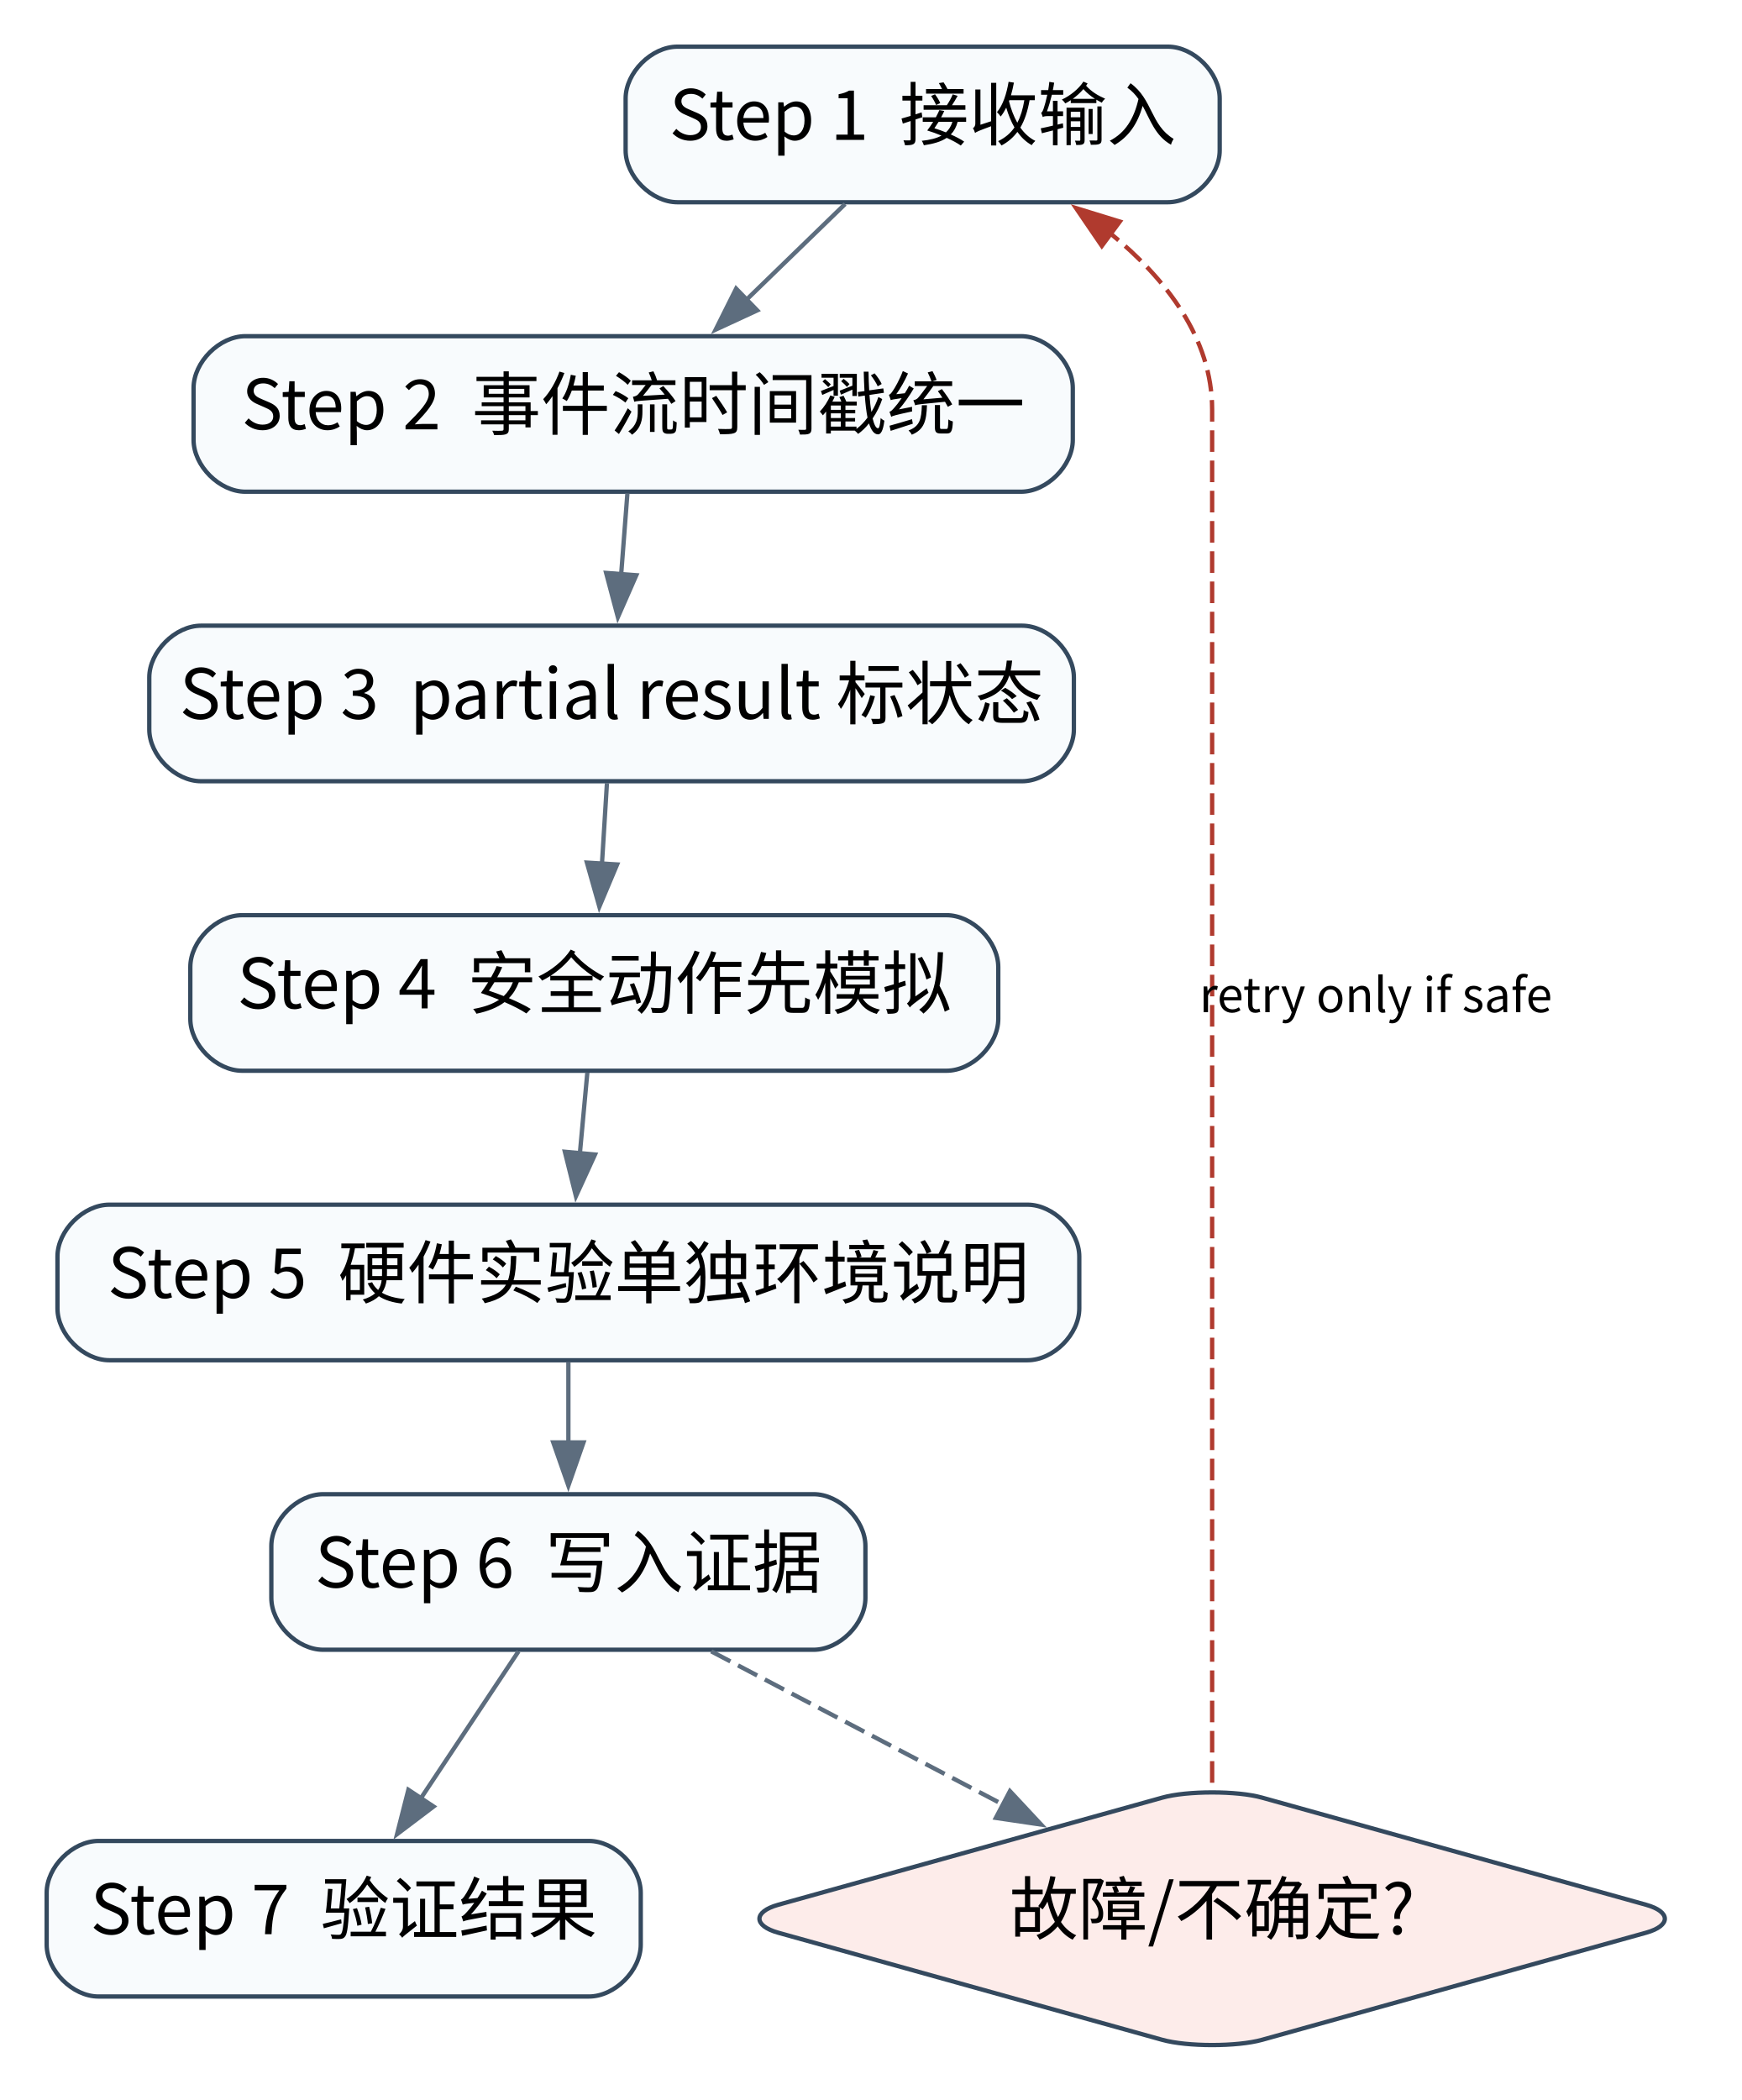
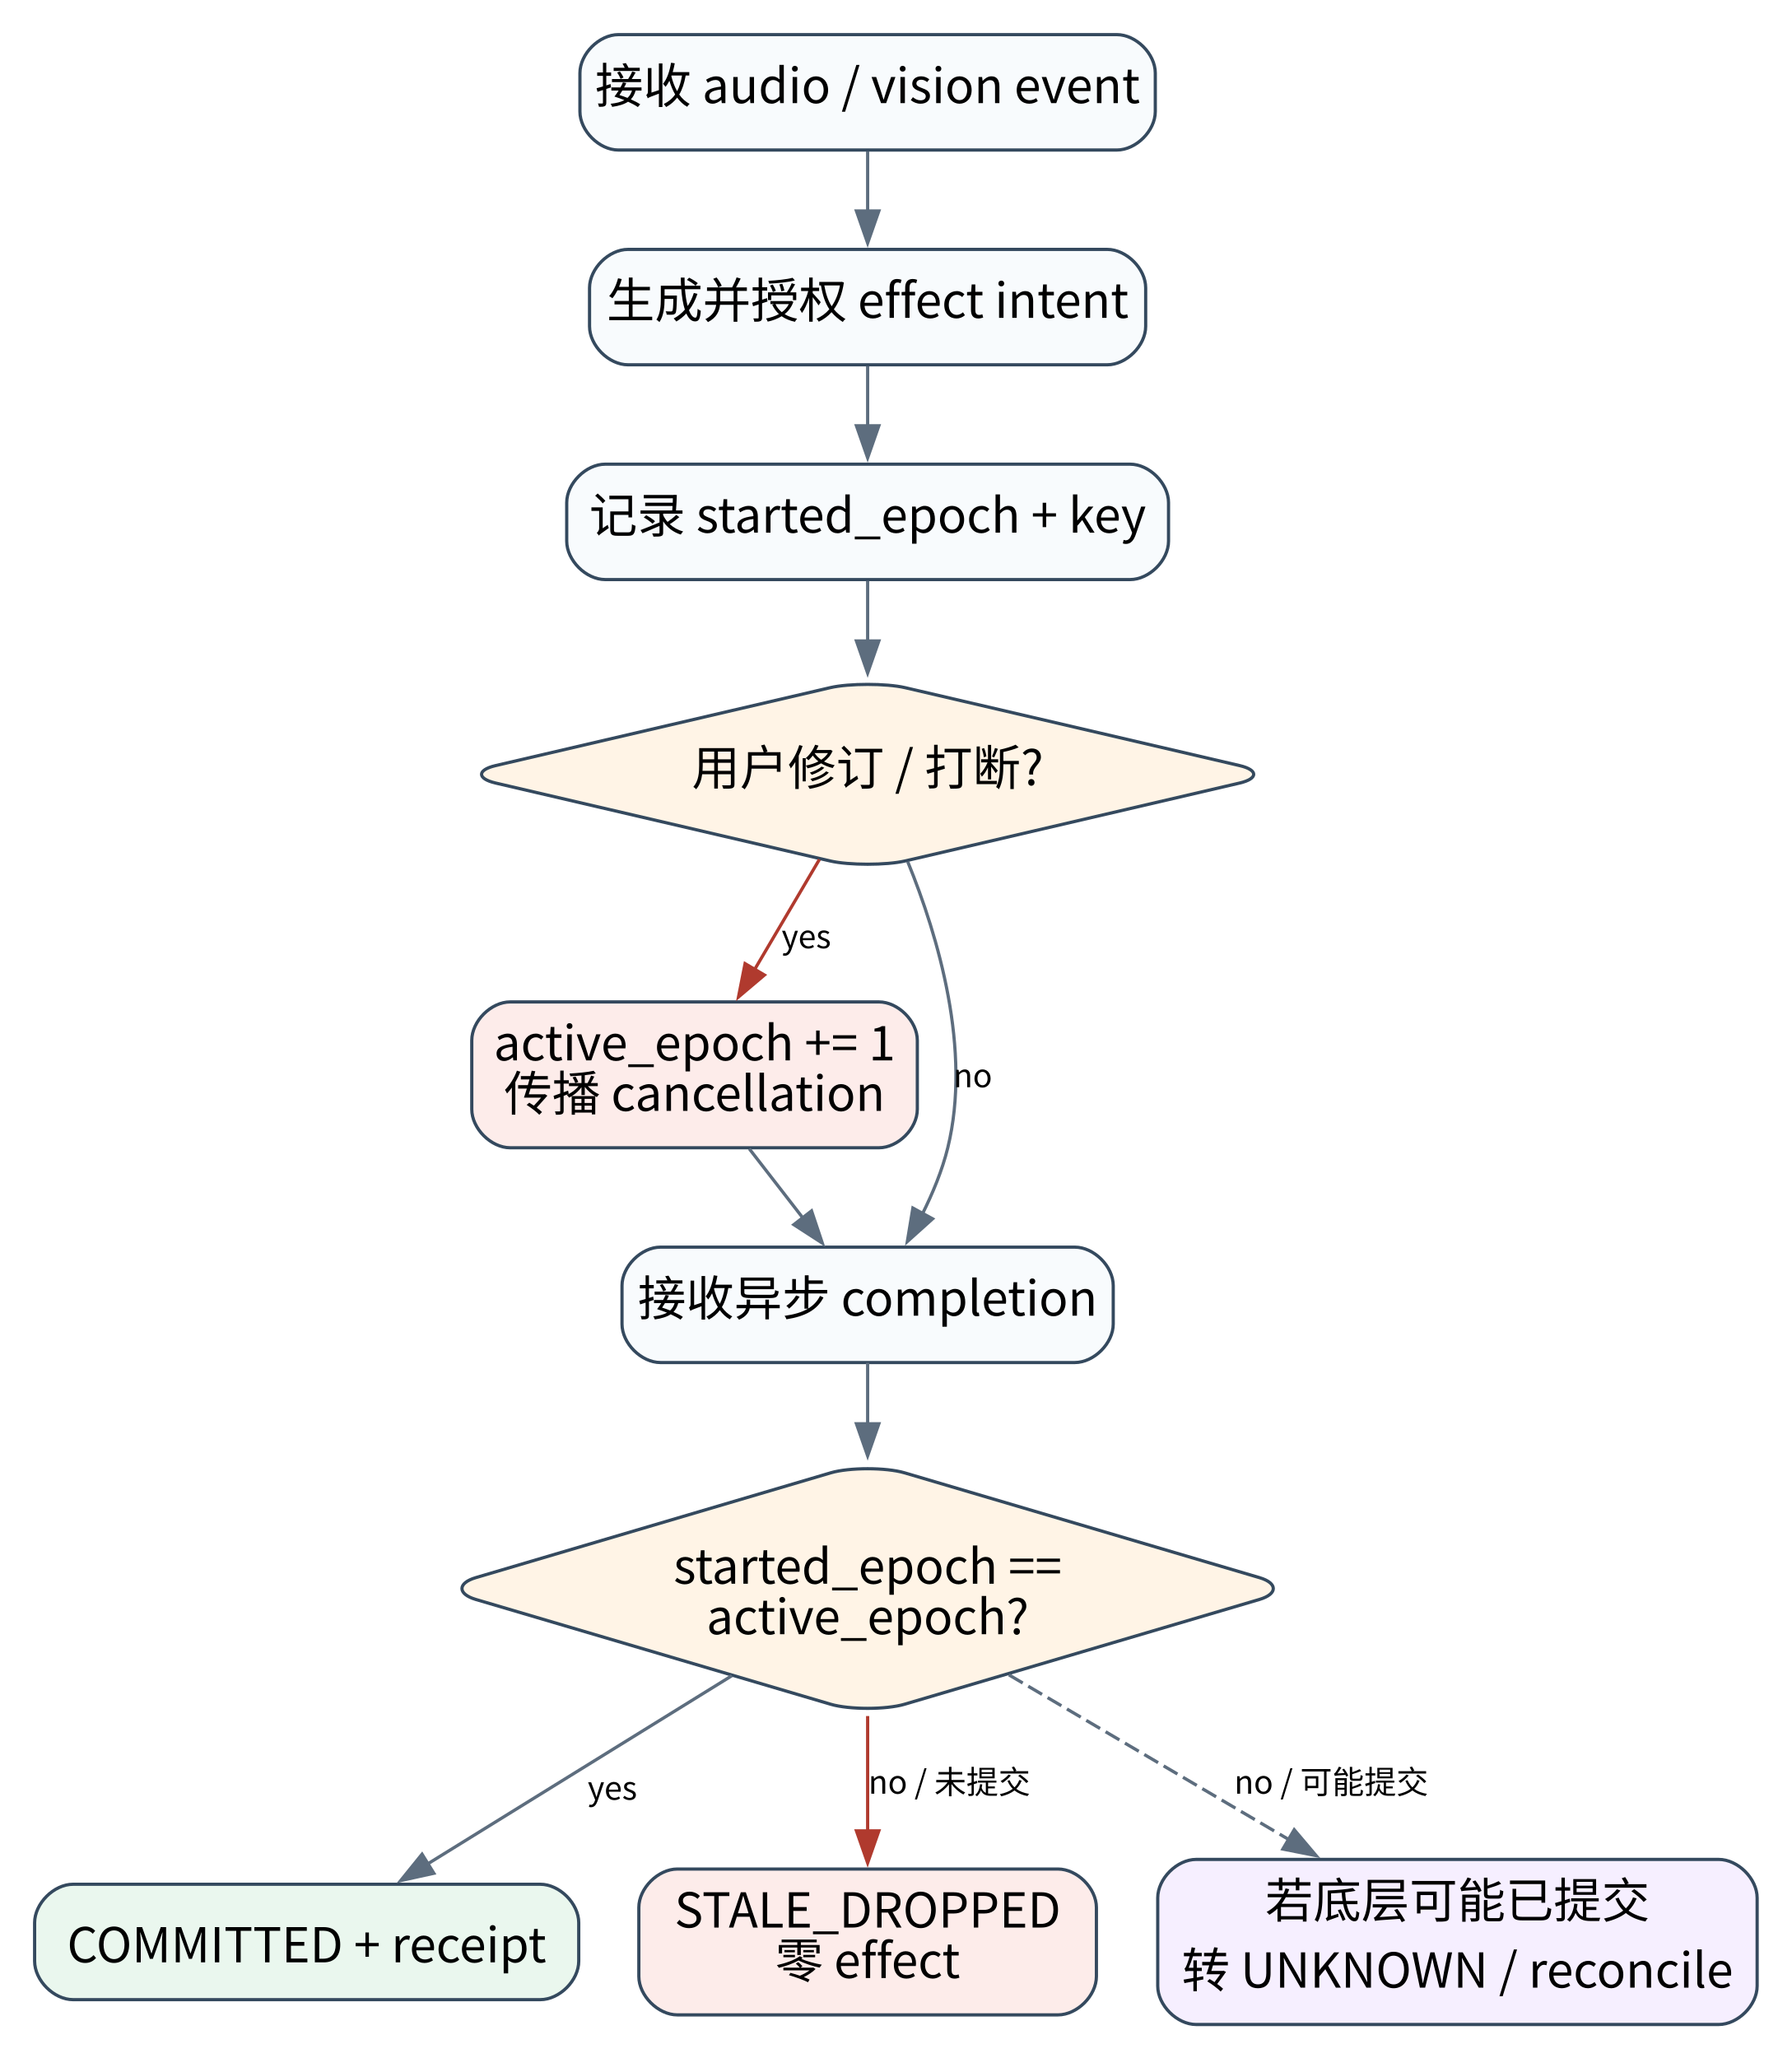
- <svg xmlns="http://www.w3.org/2000/svg" width="403pt" height="486pt" viewBox="0.00 0.00 403.00 486.00">
-   <g id="graph0" class="graph" transform="scale(1 1) rotate(0) translate(10.8 475.3)">
+ <svg xmlns="http://www.w3.org/2000/svg" width="559pt" height="642pt" viewBox="0.00 0.00 559.00 642.00">
+   <g id="graph0" class="graph" transform="scale(1 1) rotate(0) translate(10.8 631.55)">
    <g id="node1" class="node">
-       <path fill="#f8fbfd" stroke="#34495e" d="M259.5,-464.5C259.5,-464.5 146,-464.5 146,-464.5 140,-464.5 134,-458.5 134,-452.5 134,-452.5 134,-440.5 134,-440.5 134,-434.5 140,-428.5 146,-428.5 146,-428.5 259.5,-428.5 259.5,-428.5 265.5,-428.5 271.5,-434.5 271.5,-440.5 271.5,-440.5 271.5,-452.5 271.5,-452.5 271.5,-458.5 265.5,-464.5 259.5,-464.5" />
-       <text xml:space="preserve" text-anchor="middle" x="202.75" y="-442.93" font-family="Noto Sans CJK SC" font-size="16.00">Step 1  接收输入</text>
+       <path fill="#f8fbfd" stroke="#34495e" d="M337.62,-620.75C337.62,-620.75 182.12,-620.75 182.12,-620.75 176.12,-620.75 170.12,-614.75 170.12,-608.75 170.12,-608.75 170.12,-596.75 170.12,-596.75 170.12,-590.75 176.12,-584.75 182.12,-584.75 182.12,-584.75 337.62,-584.75 337.62,-584.75 343.62,-584.75 349.62,-590.75 349.62,-596.75 349.62,-596.75 349.62,-608.75 349.62,-608.75 349.62,-614.75 343.62,-620.75 337.62,-620.75" />
+       <text xml:space="preserve" text-anchor="middle" x="259.88" y="-599.38" font-family="Noto Sans CJK SC" font-size="15.00">接收 audio / vision event</text>
    </g>
    <g id="node2" class="node">
-       <path fill="#f8fbfd" stroke="#34495e" d="M225.5,-397.5C225.5,-397.5 46,-397.5 46,-397.5 40,-397.5 34,-391.5 34,-385.5 34,-385.5 34,-373.5 34,-373.5 34,-367.5 40,-361.5 46,-361.5 46,-361.5 225.5,-361.5 225.5,-361.5 231.5,-361.5 237.5,-367.5 237.5,-373.5 237.5,-373.5 237.5,-385.5 237.5,-385.5 237.5,-391.5 231.5,-397.5 225.5,-397.5" />
-       <text xml:space="preserve" text-anchor="middle" x="135.75" y="-375.93" font-family="Noto Sans CJK SC" font-size="16.00">Step 2  事件流时间戳统一</text>
+       <path fill="#f8fbfd" stroke="#34495e" d="M334.62,-553.75C334.62,-553.75 185.12,-553.75 185.12,-553.75 179.12,-553.75 173.12,-547.75 173.12,-541.75 173.12,-541.75 173.12,-529.75 173.12,-529.75 173.12,-523.75 179.12,-517.75 185.12,-517.75 185.12,-517.75 334.62,-517.75 334.62,-517.75 340.62,-517.75 346.62,-523.75 346.62,-529.75 346.62,-529.75 346.62,-541.75 346.62,-541.75 346.62,-547.75 340.62,-553.75 334.62,-553.75" />
+       <text xml:space="preserve" text-anchor="middle" x="259.88" y="-532.38" font-family="Noto Sans CJK SC" font-size="15.00">生成并授权 effect intent</text>
    </g>
    <g id="edge1" class="edge">
-       <path fill="none" stroke="#5d6d7e" d="M184.8,-428.08C177.74,-421.23 169.49,-413.24 161.8,-405.77" />
-       <polygon fill="#5d6d7e" stroke="#5d6d7e" points="164.46,-403.47 154.84,-399.02 159.58,-408.5 164.46,-403.47" />
+       <path fill="none" stroke="#5d6d7e" d="M259.88,-584.33C259.88,-578.5 259.88,-571.84 259.88,-565.39" />
+       <polygon fill="#5d6d7e" stroke="#5d6d7e" points="263.38,-565.73 259.88,-555.73 256.38,-565.73 263.38,-565.73" />
    </g>
    <g id="node3" class="node">
-       <path fill="#f8fbfd" stroke="#34495e" d="M225.75,-330.5C225.75,-330.5 35.75,-330.5 35.75,-330.5 29.75,-330.5 23.75,-324.5 23.75,-318.5 23.75,-318.5 23.75,-306.5 23.75,-306.5 23.75,-300.5 29.75,-294.5 35.75,-294.5 35.75,-294.5 225.75,-294.5 225.75,-294.5 231.75,-294.5 237.75,-300.5 237.75,-306.5 237.75,-306.5 237.75,-318.5 237.75,-318.5 237.75,-324.5 231.75,-330.5 225.75,-330.5" />
-       <text xml:space="preserve" text-anchor="middle" x="130.75" y="-308.93" font-family="Noto Sans CJK SC" font-size="16.00">Step 3  partial result 标状态</text>
+       <path fill="#f8fbfd" stroke="#34495e" d="M341.75,-486.75C341.75,-486.75 178,-486.75 178,-486.75 172,-486.75 166,-480.75 166,-474.75 166,-474.75 166,-462.75 166,-462.75 166,-456.75 172,-450.75 178,-450.75 178,-450.75 341.75,-450.75 341.75,-450.75 347.75,-450.75 353.75,-456.75 353.75,-462.75 353.75,-462.75 353.75,-474.75 353.75,-474.75 353.75,-480.75 347.75,-486.75 341.75,-486.75" />
+       <text xml:space="preserve" text-anchor="middle" x="259.88" y="-465.38" font-family="Noto Sans CJK SC" font-size="15.00">记录 started_epoch + key</text>
    </g>
    <g id="edge2" class="edge">
-       <path fill="none" stroke="#5d6d7e" d="M134.41,-361.08C133.96,-355.25 133.45,-348.59 132.95,-342.14" />
-       <polygon fill="#5d6d7e" stroke="#5d6d7e" points="136.47,-342.18 132.21,-332.48 129.49,-342.71 136.47,-342.18" />
+       <path fill="none" stroke="#5d6d7e" d="M259.88,-517.33C259.88,-511.5 259.88,-504.84 259.88,-498.39" />
+       <polygon fill="#5d6d7e" stroke="#5d6d7e" points="263.38,-498.73 259.88,-488.73 256.38,-498.73 263.38,-498.73" />
    </g>
    <g id="node4" class="node">
-       <path fill="#f8fbfd" stroke="#34495e" d="M208.25,-263.5C208.25,-263.5 45.25,-263.5 45.25,-263.5 39.25,-263.5 33.25,-257.5 33.25,-251.5 33.25,-251.5 33.25,-239.5 33.25,-239.5 33.25,-233.5 39.25,-227.5 45.25,-227.5 45.25,-227.5 208.25,-227.5 208.25,-227.5 214.25,-227.5 220.25,-233.5 220.25,-239.5 220.25,-239.5 220.25,-251.5 220.25,-251.5 220.25,-257.5 214.25,-263.5 208.25,-263.5" />
-       <text xml:space="preserve" text-anchor="middle" x="126.75" y="-241.93" font-family="Noto Sans CJK SC" font-size="16.00">Step 4  安全动作先模拟</text>
+       <path fill="#fff4e6" stroke="#34495e" d="M248.19,-417.03C248.19,-417.03 143.81,-392.72 143.81,-392.72 137.97,-391.36 137.97,-388.64 143.81,-387.28 143.81,-387.28 248.19,-362.97 248.19,-362.97 254.03,-361.61 265.72,-361.61 271.56,-362.97 271.56,-362.97 375.94,-387.28 375.94,-387.28 381.78,-388.64 381.78,-391.36 375.94,-392.72 375.94,-392.72 271.56,-417.03 271.56,-417.03 265.72,-418.39 254.03,-418.39 248.19,-417.03" />
+       <text xml:space="preserve" text-anchor="middle" x="259.88" y="-386.62" font-family="Noto Sans CJK SC" font-size="15.00">用户修订 / 打断?</text>
    </g>
    <g id="edge3" class="edge">
-       <path fill="none" stroke="#5d6d7e" d="M129.68,-294.08C129.32,-288.25 128.91,-281.59 128.51,-275.14" />
-       <polygon fill="#5d6d7e" stroke="#5d6d7e" points="132.03,-275.24 127.92,-265.48 125.04,-275.67 132.03,-275.24" />
+       <path fill="none" stroke="#5d6d7e" d="M259.88,-450.33C259.88,-444.61 259.88,-437.99 259.88,-431.29" />
+       <polygon fill="#5d6d7e" stroke="#5d6d7e" points="263.38,-431.6 259.88,-421.6 256.38,-431.6 263.38,-431.6" />
    </g>
    <g id="node5" class="node">
-       <path fill="#f8fbfd" stroke="#34495e" d="M227,-196.5C227,-196.5 14.5,-196.5 14.5,-196.5 8.5,-196.5 2.5,-190.5 2.5,-184.5 2.5,-184.5 2.5,-172.5 2.5,-172.5 2.5,-166.5 8.5,-160.5 14.5,-160.5 14.5,-160.5 227,-160.5 227,-160.5 233,-160.5 239,-166.5 239,-172.5 239,-172.5 239,-184.5 239,-184.5 239,-190.5 233,-196.5 227,-196.5" />
-       <text xml:space="preserve" text-anchor="middle" x="120.75" y="-174.93" font-family="Noto Sans CJK SC" font-size="16.00">Step 5  硬件实验单独环境说明</text>
+       <path fill="#fdecea" stroke="#34495e" d="M263.38,-319C263.38,-319 148.38,-319 148.38,-319 142.38,-319 136.38,-313 136.38,-307 136.38,-307 136.38,-285.5 136.38,-285.5 136.38,-279.5 142.38,-273.5 148.38,-273.5 148.38,-273.5 263.38,-273.5 263.38,-273.5 269.38,-273.5 275.38,-279.5 275.38,-285.5 275.38,-285.5 275.38,-307 275.38,-307 275.38,-313 269.38,-319 263.38,-319" />
+       <text xml:space="preserve" text-anchor="middle" x="205.88" y="-300.75" font-family="Noto Sans CJK SC" font-size="15.00">active_epoch += 1</text>
+       <text xml:space="preserve" text-anchor="middle" x="205.88" y="-285" font-family="Noto Sans CJK SC" font-size="15.00">传播 cancellation</text>
+     </g>
+     <g id="edge5" class="edge">
+       <path fill="none" stroke="#b03a2e" d="M244.83,-363.44C238.57,-352.81 231.24,-340.34 224.63,-329.12" />
+       <polygon fill="#b03a2e" stroke="#b03a2e" points="227.68,-327.39 219.59,-320.55 221.64,-330.94 227.68,-327.39" />
+       <text xml:space="preserve" text-anchor="middle" x="240.75" y="-335.75" font-family="Noto Sans CJK SC" font-size="10.00">yes</text>
+     </g>
+     <g id="node6" class="node">
+       <path fill="#f8fbfd" stroke="#34495e" d="M324.5,-242.5C324.5,-242.5 195.25,-242.5 195.25,-242.5 189.25,-242.5 183.25,-236.5 183.25,-230.5 183.25,-230.5 183.25,-218.5 183.25,-218.5 183.25,-212.5 189.25,-206.5 195.25,-206.5 195.25,-206.5 324.5,-206.5 324.5,-206.5 330.5,-206.5 336.5,-212.5 336.5,-218.5 336.5,-218.5 336.5,-230.5 336.5,-230.5 336.5,-236.5 330.5,-242.5 324.5,-242.5" />
+       <text xml:space="preserve" text-anchor="middle" x="259.88" y="-221.12" font-family="Noto Sans CJK SC" font-size="15.00">接收异步 completion</text>
    </g>
    <g id="edge4" class="edge">
-       <path fill="none" stroke="#5d6d7e" d="M125.14,-227.08C124.6,-221.25 123.99,-214.59 123.39,-208.14" />
-       <polygon fill="#5d6d7e" stroke="#5d6d7e" points="126.91,-208.11 122.5,-198.47 119.94,-208.75 126.91,-208.11" />
+       <path fill="none" stroke="#5d6d7e" d="M272.38,-362.76C281.95,-339.29 292.34,-303.99 284.88,-273.5 283.14,-266.43 280.17,-259.25 276.87,-252.67" />
+       <polygon fill="#5d6d7e" stroke="#5d6d7e" points="280.14,-251.34 272.26,-244.25 273.99,-254.7 280.14,-251.34" />
+       <text xml:space="preserve" text-anchor="middle" x="292.67" y="-292.38" font-family="Noto Sans CJK SC" font-size="10.00">no</text>
    </g>
-     <g id="node6" class="node">
-       <path fill="#f8fbfd" stroke="#34495e" d="M177.5,-129.5C177.5,-129.5 64,-129.5 64,-129.5 58,-129.5 52,-123.5 52,-117.5 52,-117.5 52,-105.5 52,-105.5 52,-99.5 58,-93.5 64,-93.5 64,-93.5 177.5,-93.5 177.5,-93.5 183.5,-93.5 189.5,-99.5 189.5,-105.5 189.5,-105.5 189.5,-117.5 189.5,-117.5 189.5,-123.5 183.5,-129.5 177.5,-129.5" />
-       <text xml:space="preserve" text-anchor="middle" x="120.75" y="-107.92" font-family="Noto Sans CJK SC" font-size="16.00">Step 6  写入证据</text>
-     </g>
-     <g id="edge5" class="edge">
-       <path fill="none" stroke="#5d6d7e" d="M120.75,-160.08C120.75,-154.25 120.75,-147.59 120.75,-141.14" />
-       <polygon fill="#5d6d7e" stroke="#5d6d7e" points="124.25,-141.48 120.75,-131.48 117.25,-141.48 124.25,-141.48" />
+     <g id="edge6" class="edge">
+       <path fill="none" stroke="#5d6d7e" d="M222.96,-273.18C228.35,-266.22 234.35,-258.47 239.92,-251.28" />
+       <polygon fill="#5d6d7e" stroke="#5d6d7e" points="242.38,-253.81 245.74,-243.76 236.85,-249.52 242.38,-253.81" />
    </g>
    <g id="node7" class="node">
-       <path fill="#f8fbfd" stroke="#34495e" d="M125.5,-49.25C125.5,-49.25 12,-49.25 12,-49.25 6,-49.25 0,-43.25 0,-37.25 0,-37.25 0,-25.25 0,-25.25 0,-19.25 6,-13.25 12,-13.25 12,-13.25 125.5,-13.25 125.5,-13.25 131.5,-13.25 137.5,-19.25 137.5,-25.25 137.5,-25.25 137.5,-37.25 137.5,-37.25 137.5,-43.25 131.5,-49.25 125.5,-49.25" />
-       <text xml:space="preserve" text-anchor="middle" x="68.75" y="-27.68" font-family="Noto Sans CJK SC" font-size="16.00">Step 7  验证结果</text>
+       <path fill="#fff4e6" stroke="#34495e" d="M248.37,-172.1C248.37,-172.1 137.63,-139.4 137.63,-139.4 131.88,-137.7 131.88,-134.3 137.63,-132.6 137.63,-132.6 248.37,-99.9 248.37,-99.9 254.12,-98.2 265.63,-98.2 271.38,-99.9 271.38,-99.9 382.12,-132.6 382.12,-132.6 387.87,-134.3 387.87,-137.7 382.12,-139.4 382.12,-139.4 271.38,-172.1 271.38,-172.1 265.63,-173.8 254.12,-173.8 248.37,-172.1" />
+       <text xml:space="preserve" text-anchor="middle" x="259.88" y="-137.5" font-family="Noto Sans CJK SC" font-size="15.00">started_epoch ==</text>
+       <text xml:space="preserve" text-anchor="middle" x="259.88" y="-121.75" font-family="Noto Sans CJK SC" font-size="15.00">active_epoch?</text>
    </g>
-     <g id="edge6" class="edge">
-       <path fill="none" stroke="#5d6d7e" d="M109.21,-93.13C102.54,-83.1 94.02,-70.28 86.52,-58.99" />
-       <polygon fill="#5d6d7e" stroke="#5d6d7e" points="89.55,-57.22 81.1,-50.83 83.72,-61.09 89.55,-57.22" />
+     <g id="edge7" class="edge">
+       <path fill="none" stroke="#5d6d7e" d="M259.88,-206.41C259.88,-200.66 259.88,-193.92 259.88,-186.94" />
+       <polygon fill="#5d6d7e" stroke="#5d6d7e" points="263.38,-187.4 259.88,-177.4 256.38,-187.4 263.38,-187.4" />
    </g>
    <g id="node8" class="node">
-       <path fill="#fdecea" stroke="#34495e" d="M258.19,-59.27C258.19,-59.27 169.31,-34.48 169.31,-34.48 163.53,-32.86 163.53,-29.64 169.31,-28.02 169.31,-28.02 258.19,-3.23 258.19,-3.23 263.97,-1.61 275.53,-1.61 281.31,-3.23 281.31,-3.23 370.19,-28.02 370.19,-28.02 375.97,-29.64 375.97,-32.86 370.19,-34.48 370.19,-34.48 281.31,-59.27 281.31,-59.27 275.53,-60.89 263.97,-60.89 258.19,-59.27" />
-       <text xml:space="preserve" text-anchor="middle" x="269.75" y="-27.68" font-family="Noto Sans CJK SC" font-size="16.00">故障/不确定?</text>
-     </g>
-     <g id="edge7" class="edge">
-       <path fill="none" stroke="#5d6d7e" stroke-dasharray="5,2" d="M153.82,-93.13C173.65,-82.72 199.24,-69.28 221.32,-57.68" />
-       <polygon fill="#5d6d7e" stroke="#5d6d7e" points="222.95,-60.78 230.17,-53.04 219.69,-54.59 222.95,-60.78" />
+       <path fill="#eaf7ee" stroke="#34495e" d="M157.75,-43.75C157.75,-43.75 12,-43.75 12,-43.75 6,-43.75 0,-37.75 0,-31.75 0,-31.75 0,-19.75 0,-19.75 0,-13.75 6,-7.75 12,-7.75 12,-7.75 157.75,-7.75 157.75,-7.75 163.75,-7.75 169.75,-13.75 169.75,-19.75 169.75,-19.75 169.75,-31.75 169.75,-31.75 169.75,-37.75 163.75,-43.75 157.75,-43.75" />
+       <text xml:space="preserve" text-anchor="middle" x="84.88" y="-19.38" font-family="Noto Sans CJK SC" font-size="15.00">COMMITTED + receipt</text>
    </g>
    <g id="edge8" class="edge">
-       <path fill="none" stroke="#b03a2e" stroke-dasharray="5,2" d="M269.75,-62.72C269.75,-77.2 269.75,-94.74 269.75,-110.5 269.75,-380.5 269.75,-380.5 269.75,-380.5 269.75,-397.09 259.04,-410.81 246.18,-421.3" />
-       <polygon fill="#b03a2e" stroke="#b03a2e" points="244.22,-418.39 238.25,-427.14 248.38,-424.02 244.22,-418.39" />
-       <text xml:space="preserve" text-anchor="middle" x="307.62" y="-241.05" font-family="Noto Sans CJK SC" font-size="11.00">retry only if safe</text>
+       <path fill="none" stroke="#5d6d7e" d="M217.51,-108.8C188.59,-90.91 150.61,-67.41 122.71,-50.15" />
+       <polygon fill="#5d6d7e" stroke="#5d6d7e" points="124.55,-47.18 114.21,-44.9 120.87,-53.13 124.55,-47.18" />
+       <text xml:space="preserve" text-anchor="middle" x="180.25" y="-70.12" font-family="Noto Sans CJK SC" font-size="10.00">yes</text>
+     </g>
+     <g id="node9" class="node">
+       <path fill="#fdecea" stroke="#34495e" d="M319.25,-48.5C319.25,-48.5 200.5,-48.5 200.5,-48.5 194.5,-48.5 188.5,-42.5 188.5,-36.5 188.5,-36.5 188.5,-15 188.5,-15 188.5,-9 194.5,-3 200.5,-3 200.5,-3 319.25,-3 319.25,-3 325.25,-3 331.25,-9 331.25,-15 331.25,-15 331.25,-36.5 331.25,-36.5 331.25,-42.5 325.25,-48.5 319.25,-48.5" />
+       <text xml:space="preserve" text-anchor="middle" x="259.88" y="-30.25" font-family="Noto Sans CJK SC" font-size="15.00">STALE_DROPPED</text>
+       <text xml:space="preserve" text-anchor="middle" x="259.88" y="-14.5" font-family="Noto Sans CJK SC" font-size="15.00">零 effect</text>
+     </g>
+     <g id="edge9" class="edge">
+       <path fill="none" stroke="#b03a2e" d="M259.88,-96.23C259.88,-84.43 259.88,-71.57 259.88,-60.16" />
+       <polygon fill="#b03a2e" stroke="#b03a2e" points="263.38,-60.41 259.88,-50.41 256.38,-60.41 263.38,-60.41" />
+       <text xml:space="preserve" text-anchor="middle" x="285.38" y="-72" font-family="Noto Sans CJK SC" font-size="10.00">no / 未提交</text>
+     </g>
+     <g id="node10" class="node">
+       <path fill="#f6efff" stroke="#34495e" d="M525.38,-51.5C525.38,-51.5 362.38,-51.5 362.38,-51.5 356.38,-51.5 350.38,-45.5 350.38,-39.5 350.38,-39.5 350.38,-12 350.38,-12 350.38,-6 356.38,0 362.38,0 362.38,0 525.38,0 525.38,0 531.38,0 537.38,-6 537.38,-12 537.38,-12 537.38,-39.5 537.38,-39.5 537.38,-45.5 531.38,-51.5 525.38,-51.5" />
+       <text xml:space="preserve" text-anchor="middle" x="443.88" y="-33.25" font-family="Noto Sans CJK SC" font-size="15.00">若底层可能已提交</text>
+       <text xml:space="preserve" text-anchor="middle" x="443.88" y="-11.5" font-family="Noto Sans CJK SC" font-size="15.00">转 UNKNOWN / reconcile</text>
+     </g>
+     <g id="edge10" class="edge">
+       <path fill="none" stroke="#5d6d7e" stroke-dasharray="5,2" d="M303.95,-109.07C330.18,-93.64 363.62,-73.97 391.23,-57.72" />
+       <polygon fill="#5d6d7e" stroke="#5d6d7e" points="392.96,-60.76 399.81,-52.67 389.41,-54.73 392.96,-60.76" />
+       <text xml:space="preserve" text-anchor="middle" x="404.52" y="-72" font-family="Noto Sans CJK SC" font-size="10.00">no / 可能提交</text>
    </g>
  </g>
</svg>
